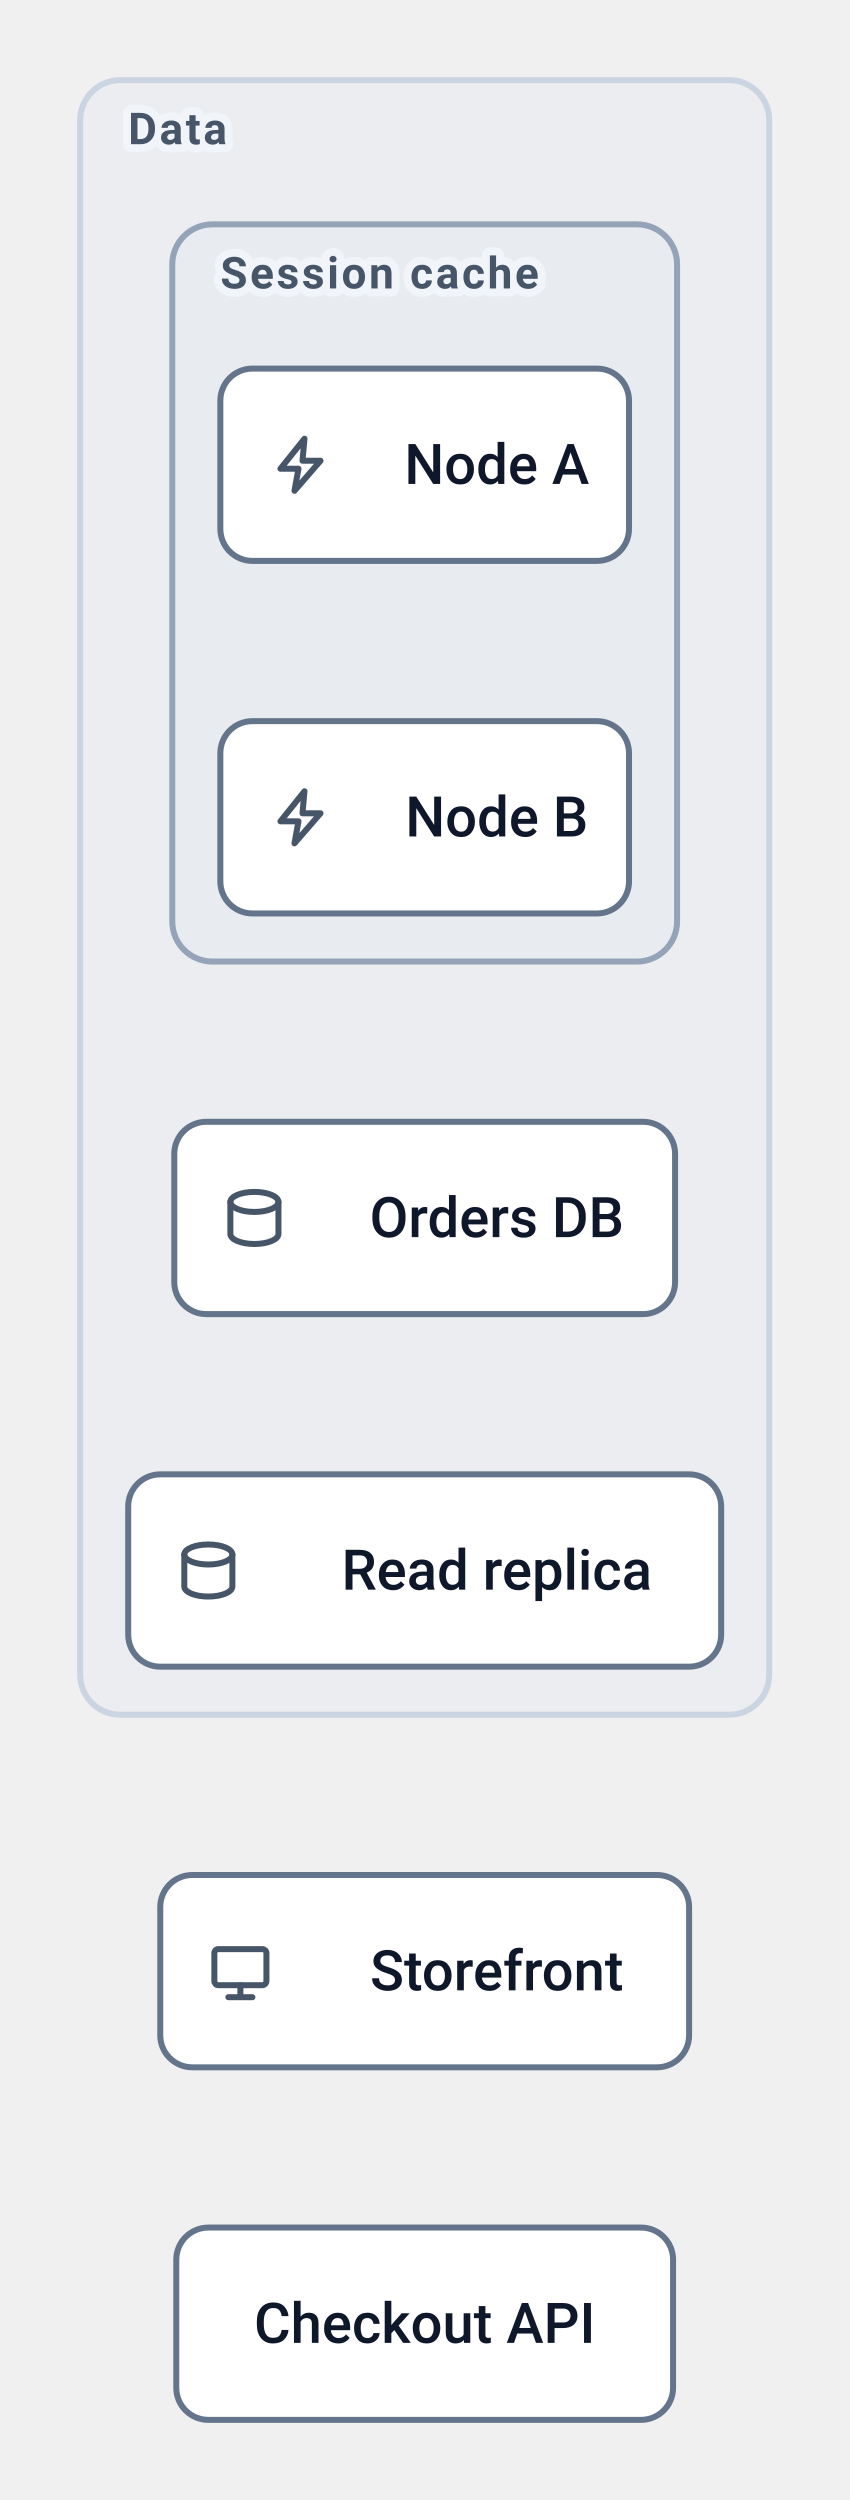
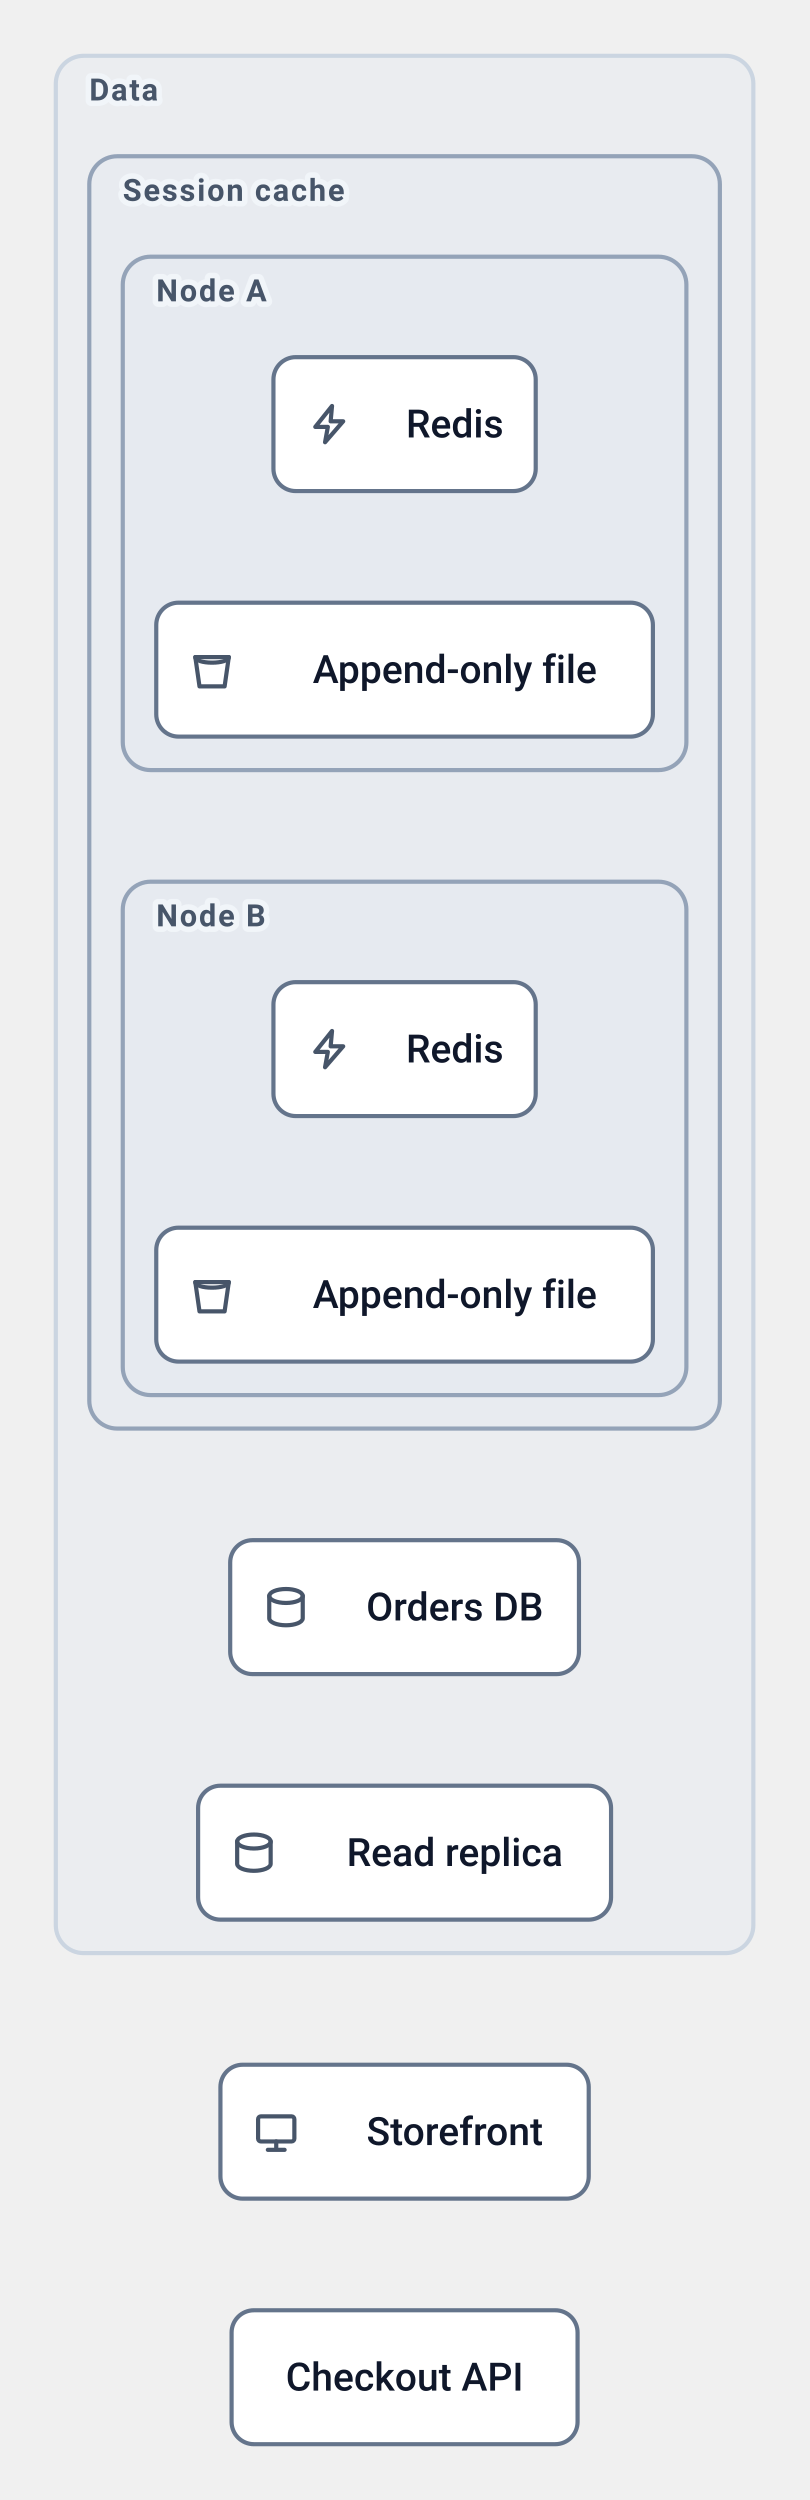
- <svg xmlns="http://www.w3.org/2000/svg" viewBox="0 0 212 624" width="212" height="624" data-orrery="1">
+ <svg xmlns="http://www.w3.org/2000/svg" viewBox="0 0 290 896" width="290" height="896" data-orrery="1">
  <style>.group-box{fill:#e2e8f0;fill-opacity:.35;stroke:#cbd5e1;stroke-width:1.5}
.group-label{font:600 11px system-ui,-apple-system,"Segoe UI",Roboto,sans-serif;fill:#475569;letter-spacing:.06em;text-transform:uppercase;paint-order:stroke;stroke:#f1f5f9;stroke-width:4px;stroke-linejoin:round}
[data-lod="detail"]{opacity:0}
.group[data-collapsed] .group-box{fill-opacity:.7}
.summary-label{font:500 16px system-ui,-apple-system,"Segoe UI",Roboto,sans-serif;fill:#0f172a;text-anchor:middle;dominant-baseline:central}
.summary-open{fill:none;stroke:#94a3b8;stroke-width:1.5;stroke-linecap:round}
.node-box{fill:#ffffff;stroke:#64748b;stroke-width:1.5}
.node-label{font:500 14px system-ui,-apple-system,"Segoe UI",Roboto,sans-serif;fill:#0f172a;text-anchor:middle;dominant-baseline:central}
.node-tech{font:11px system-ui,-apple-system,"Segoe UI",Roboto,sans-serif;fill:#64748b;text-anchor:middle;dominant-baseline:central}
.replicas rect{fill:#ffffff;stroke:#94a3b8;stroke-width:1.5}
.badge{font:600 11px system-ui,-apple-system,"Segoe UI",Roboto,sans-serif;fill:#475569;text-anchor:end;dominant-baseline:central}
.node[data-ghost]{opacity:.5}.node[data-ghost] .node-box{stroke-dasharray:3 3}.node[data-ghost] .node-label{font-style:italic}
.glyph{fill:none;stroke:#475569;stroke-width:1.5;stroke-linejoin:round;stroke-linecap:round}
.glyph-text{font:600 13px system-ui,-apple-system,"Segoe UI",Roboto,sans-serif;fill:#475569;text-anchor:middle;dominant-baseline:central}
.edge{fill:none;stroke:#94a3b8;stroke-width:1.5}
.flow{fill:none;stroke:#2563eb;stroke-linecap:round;stroke-dasharray:6 10;animation:orrery-flow 1s linear infinite}
.edge-label{font:12px system-ui,-apple-system,"Segoe UI",Roboto,sans-serif;fill:#475569;text-anchor:middle;dominant-baseline:central;paint-order:stroke;stroke:#ffffff;stroke-width:5px;stroke-linejoin:round}
.legend text{font:12px system-ui,-apple-system,"Segoe UI",Roboto,sans-serif;fill:#475569;dominant-baseline:central}.legend .legend-name{font-weight:600;fill:#0f172a}
.step-note{font:500 12px system-ui,-apple-system,"Segoe UI",Roboto,sans-serif;fill:#475569;dominant-baseline:central}
@keyframes orrery-flow{to{stroke-dashoffset:-16}}
@keyframes orrery-pulse{0%{stroke-opacity:1}50%{stroke-opacity:0.4}100%{stroke-opacity:1}}
.kind-external .node-box{stroke-dasharray:5 4;fill:#f8fafc}
.gk-region .group-box{stroke-dasharray:8 6}
.gk-zone .group-box{stroke-dasharray:3 5}
.gk-cluster .group-box{stroke:#94a3b8}
.gk-boundary .group-box{stroke:#dc2626;fill-opacity:0;stroke-dasharray:8 6}
.edge-async{stroke-dasharray:6 5}
.edge-replication{stroke-dasharray:2 4}
.edge-dataflow{stroke-width:3}
.st-degraded .node-box{stroke:#d97706;stroke-width:2;fill:#fffbeb}
.st-degraded .group-box{stroke:#d97706;stroke-width:2;fill:#fffbeb}
.st-degraded .node-label{fill:#92400e}
.st-degraded .group-label{fill:#92400e}
.st-failed .node-box{stroke:#dc2626;stroke-width:2;fill:#fef2f2;animation:orrery-pulse 1.2s linear infinite}
.st-failed .group-box{stroke:#dc2626;stroke-width:2;fill:#fef2f2;animation:orrery-pulse 1.2s linear infinite}
.st-failed .node-label{fill:#991b1b}
.st-failed .group-label{fill:#991b1b}
.st-off .node-box{stroke-dasharray:4 4}
.st-off .group-box{stroke-dasharray:4 4}
.st-off{opacity:0.45}</style>
  <defs>
    <marker id="arrow" viewBox="0 0 12 12" refX="11" refY="6" markerWidth="12" markerHeight="12" markerUnits="userSpaceOnUse" orient="auto">
      <path d="M0 0L12 6L0 12z" fill="#94a3b8" />
    </marker>
    <marker id="arrow-start" viewBox="0 0 12 12" refX="1" refY="6" markerWidth="12" markerHeight="12" markerUnits="userSpaceOnUse" orient="auto">
      <path d="M12 0L0 6L12 12z" fill="#94a3b8" />
    </marker>
  </defs>
  <g class="scene">
-     <g class="view" data-view="default" data-title="Checkout: grouped" data-size="212 624">
+     <g class="view" data-view="default" data-title="Checkout: grouped" data-size="290 896">
      <g class="groups">
-         <g class="group gk-tier st-on" data-group="data" data-bbox="20 20 172 408" data-state="on">
-           <rect class="group-box" x="20" y="20" width="172" height="408" rx="10" />
+         <g class="group gk-tier st-on" data-group="data" data-bbox="20 20 250 680" data-state="on">
+           <rect class="group-box" x="20" y="20" width="250" height="680" rx="10" />
          <text class="group-label" x="32" y="36">Data</text>
        </g>
-         <g class="group gk-cluster st-on" data-group="sessions" data-bbox="43 56 126 184" data-state="on">
-           <rect class="group-box" x="43" y="56" width="126" height="184" rx="10" />
-           <text class="group-label" x="55" y="72">Session cache</text>
+         <g class="group gk-cluster st-on" data-group="sessions" data-bbox="32 56 226 456" data-state="on">
+           <rect class="group-box" x="32" y="56" width="226" height="456" rx="10" />
+           <text class="group-label" x="44" y="72">Session cache</text>
+         </g>
+         <g class="group gk-cluster st-on" data-group="cache-a" data-bbox="44 92 202 184" data-state="on">
+           <rect class="group-box" x="44" y="92" width="202" height="184" rx="10" />
+           <text class="group-label" x="56" y="108">Node A</text>
+         </g>
+         <g class="group gk-cluster st-on" data-group="cache-b" data-bbox="44 316 202 184" data-state="on">
+           <rect class="group-box" x="44" y="316" width="202" height="184" rx="10" />
+           <text class="group-label" x="56" y="332">Node B</text>
        </g>
      </g>
      <g class="edges">

</g>
      <g class="nodes">
-         <g class="node kind-client st-on" data-node="web" data-kind="client" data-state="on" data-bbox="40 468 132 48" transform="translate(40 468)">
+         <g class="node kind-client st-on" data-node="web" data-kind="client" data-state="on" data-bbox="79 740 132 48" transform="translate(79 740)">
          <rect class="node-box" width="132" height="48" rx="8" />
          <g class="glyph" transform="translate(12 16)">
            <rect x="1.5" y="2.5" width="13" height="9" rx="1" />
            <path d="M5 14.5h6M8 11.5v3" />
          </g>
          <text class="node-label" x="84" y="24">Storefront</text>
        </g>
-         <g class="node kind-service st-on" data-node="api" data-kind="service" data-state="on" data-bbox="44 556 124 48" transform="translate(44 556)">
+         <g class="node kind-service st-on" data-node="api" data-kind="service" data-state="on" data-bbox="83 828 124 48" transform="translate(83 828)">
          <rect class="node-box" width="124" height="48" rx="8" />
          <text class="node-label" x="62" y="24">Checkout API</text>
        </g>
-         <g class="node kind-database st-on" data-node="db" data-kind="database" data-state="on" data-bbox="43.5 280 125 48" transform="translate(43.5 280)">
+         <g class="node kind-database st-on" data-node="db" data-kind="database" data-state="on" data-bbox="82.5 552 125 48" transform="translate(82.5 552)">
          <rect class="node-box" width="125" height="48" rx="8" />
          <g class="glyph" transform="translate(12 16)">
            <ellipse cx="8" cy="4" rx="6" ry="2.5" />
            <path d="M2 4v8c0 1.4 2.7 2.5 6 2.5s6-1.1 6-2.5V4" />
          </g>
          <text class="node-label" x="80.5" y="24">Orders DB</text>
        </g>
-         <g class="node kind-database st-on" data-node="replica" data-kind="database" data-state="on" data-bbox="32 368 148 48" transform="translate(32 368)">
+         <g class="node kind-database st-on" data-node="replica" data-kind="database" data-state="on" data-bbox="71 640 148 48" transform="translate(71 640)">
          <rect class="node-box" width="148" height="48" rx="8" />
          <g class="glyph" transform="translate(12 16)">
            <ellipse cx="8" cy="4" rx="6" ry="2.5" />
            <path d="M2 4v8c0 1.4 2.7 2.5 6 2.5s6-1.1 6-2.5V4" />
          </g>
          <text class="node-label" x="92" y="24">Read replica</text>
        </g>
-         <g class="node kind-cache st-on" data-node="cache-a" data-kind="cache" data-state="on" data-bbox="55 92 102 48" transform="translate(55 92)">
-           <rect class="node-box" width="102" height="48" rx="8" />
+         <g class="node kind-cache st-on" data-node="redis-a" data-kind="cache" data-state="on" data-bbox="98 128 94 48" transform="translate(98 128)">
+           <rect class="node-box" width="94" height="48" rx="8" />
          <g class="glyph" transform="translate(12 16)">
            <path d="M9 1.5L3 9h4.5l-1 5.5L13 7H8.5z" />
          </g>
-           <text class="node-label" x="69" y="24">Node A</text>
+           <text class="node-label" x="65" y="24">Redis</text>
        </g>
-         <g class="node kind-cache st-on" data-node="cache-b" data-kind="cache" data-state="on" data-bbox="55 180 102 48" transform="translate(55 180)">
-           <rect class="node-box" width="102" height="48" rx="8" />
+         <g class="node kind-storage st-on" data-node="aof-a" data-kind="storage" data-state="on" data-bbox="56 216 178 48" transform="translate(56 216)">
+           <rect class="node-box" width="178" height="48" rx="8" />
+           <g class="glyph" transform="translate(12 16)">
+             <path d="M2 3.5h12l-1.5 10.5h-9z" />
+             <path d="M2 3.5c0 1.2 2.7 2 6 2s6-.8 6-2" />
+           </g>
+           <text class="node-label" x="107" y="24">Append-only file</text>
+         </g>
+         <g class="node kind-cache st-on" data-node="redis-b" data-kind="cache" data-state="on" data-bbox="98 352 94 48" transform="translate(98 352)">
+           <rect class="node-box" width="94" height="48" rx="8" />
          <g class="glyph" transform="translate(12 16)">
            <path d="M9 1.5L3 9h4.5l-1 5.5L13 7H8.5z" />
          </g>
-           <text class="node-label" x="69" y="24">Node B</text>
+           <text class="node-label" x="65" y="24">Redis</text>
+         </g>
+         <g class="node kind-storage st-on" data-node="aof-b" data-kind="storage" data-state="on" data-bbox="56 440 178 48" transform="translate(56 440)">
+           <rect class="node-box" width="178" height="48" rx="8" />
+           <g class="glyph" transform="translate(12 16)">
+             <path d="M2 3.5h12l-1.5 10.5h-9z" />
+             <path d="M2 3.5c0 1.2 2.7 2 6 2s6-.8 6-2" />
+           </g>
+           <text class="node-label" x="107" y="24">Append-only file</text>
        </g>
      </g>
    </g>
  </g>
</svg>
